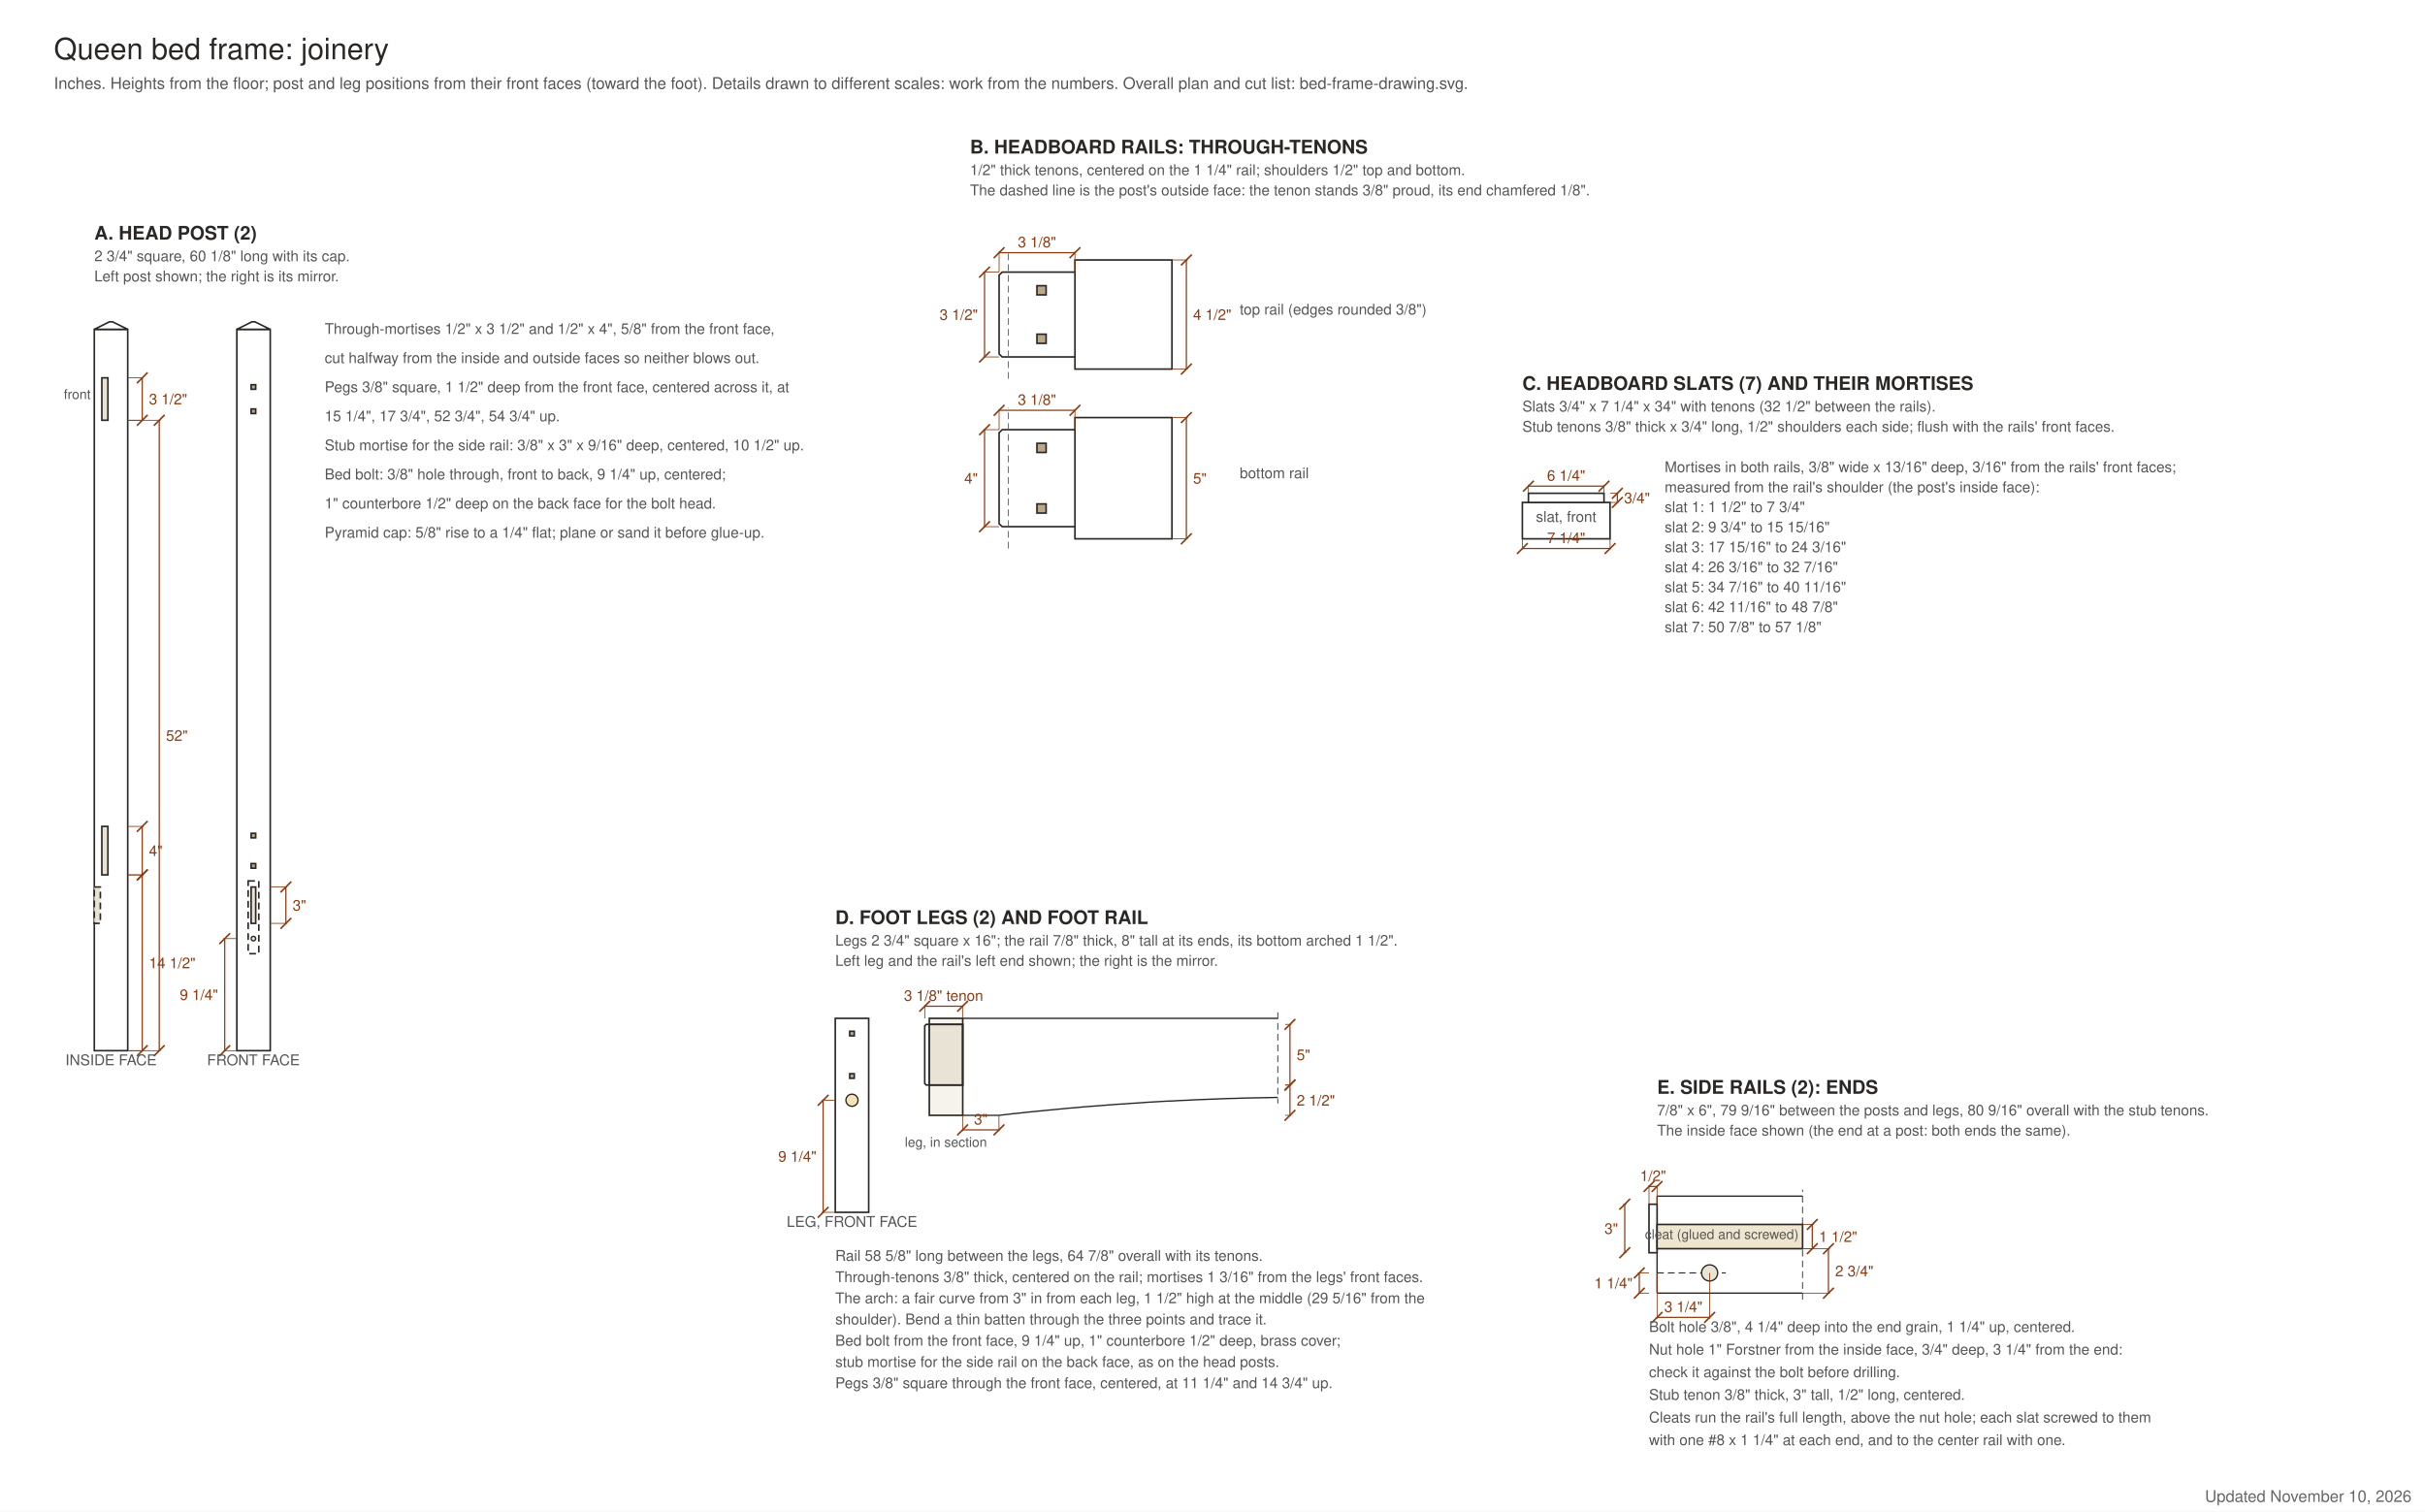
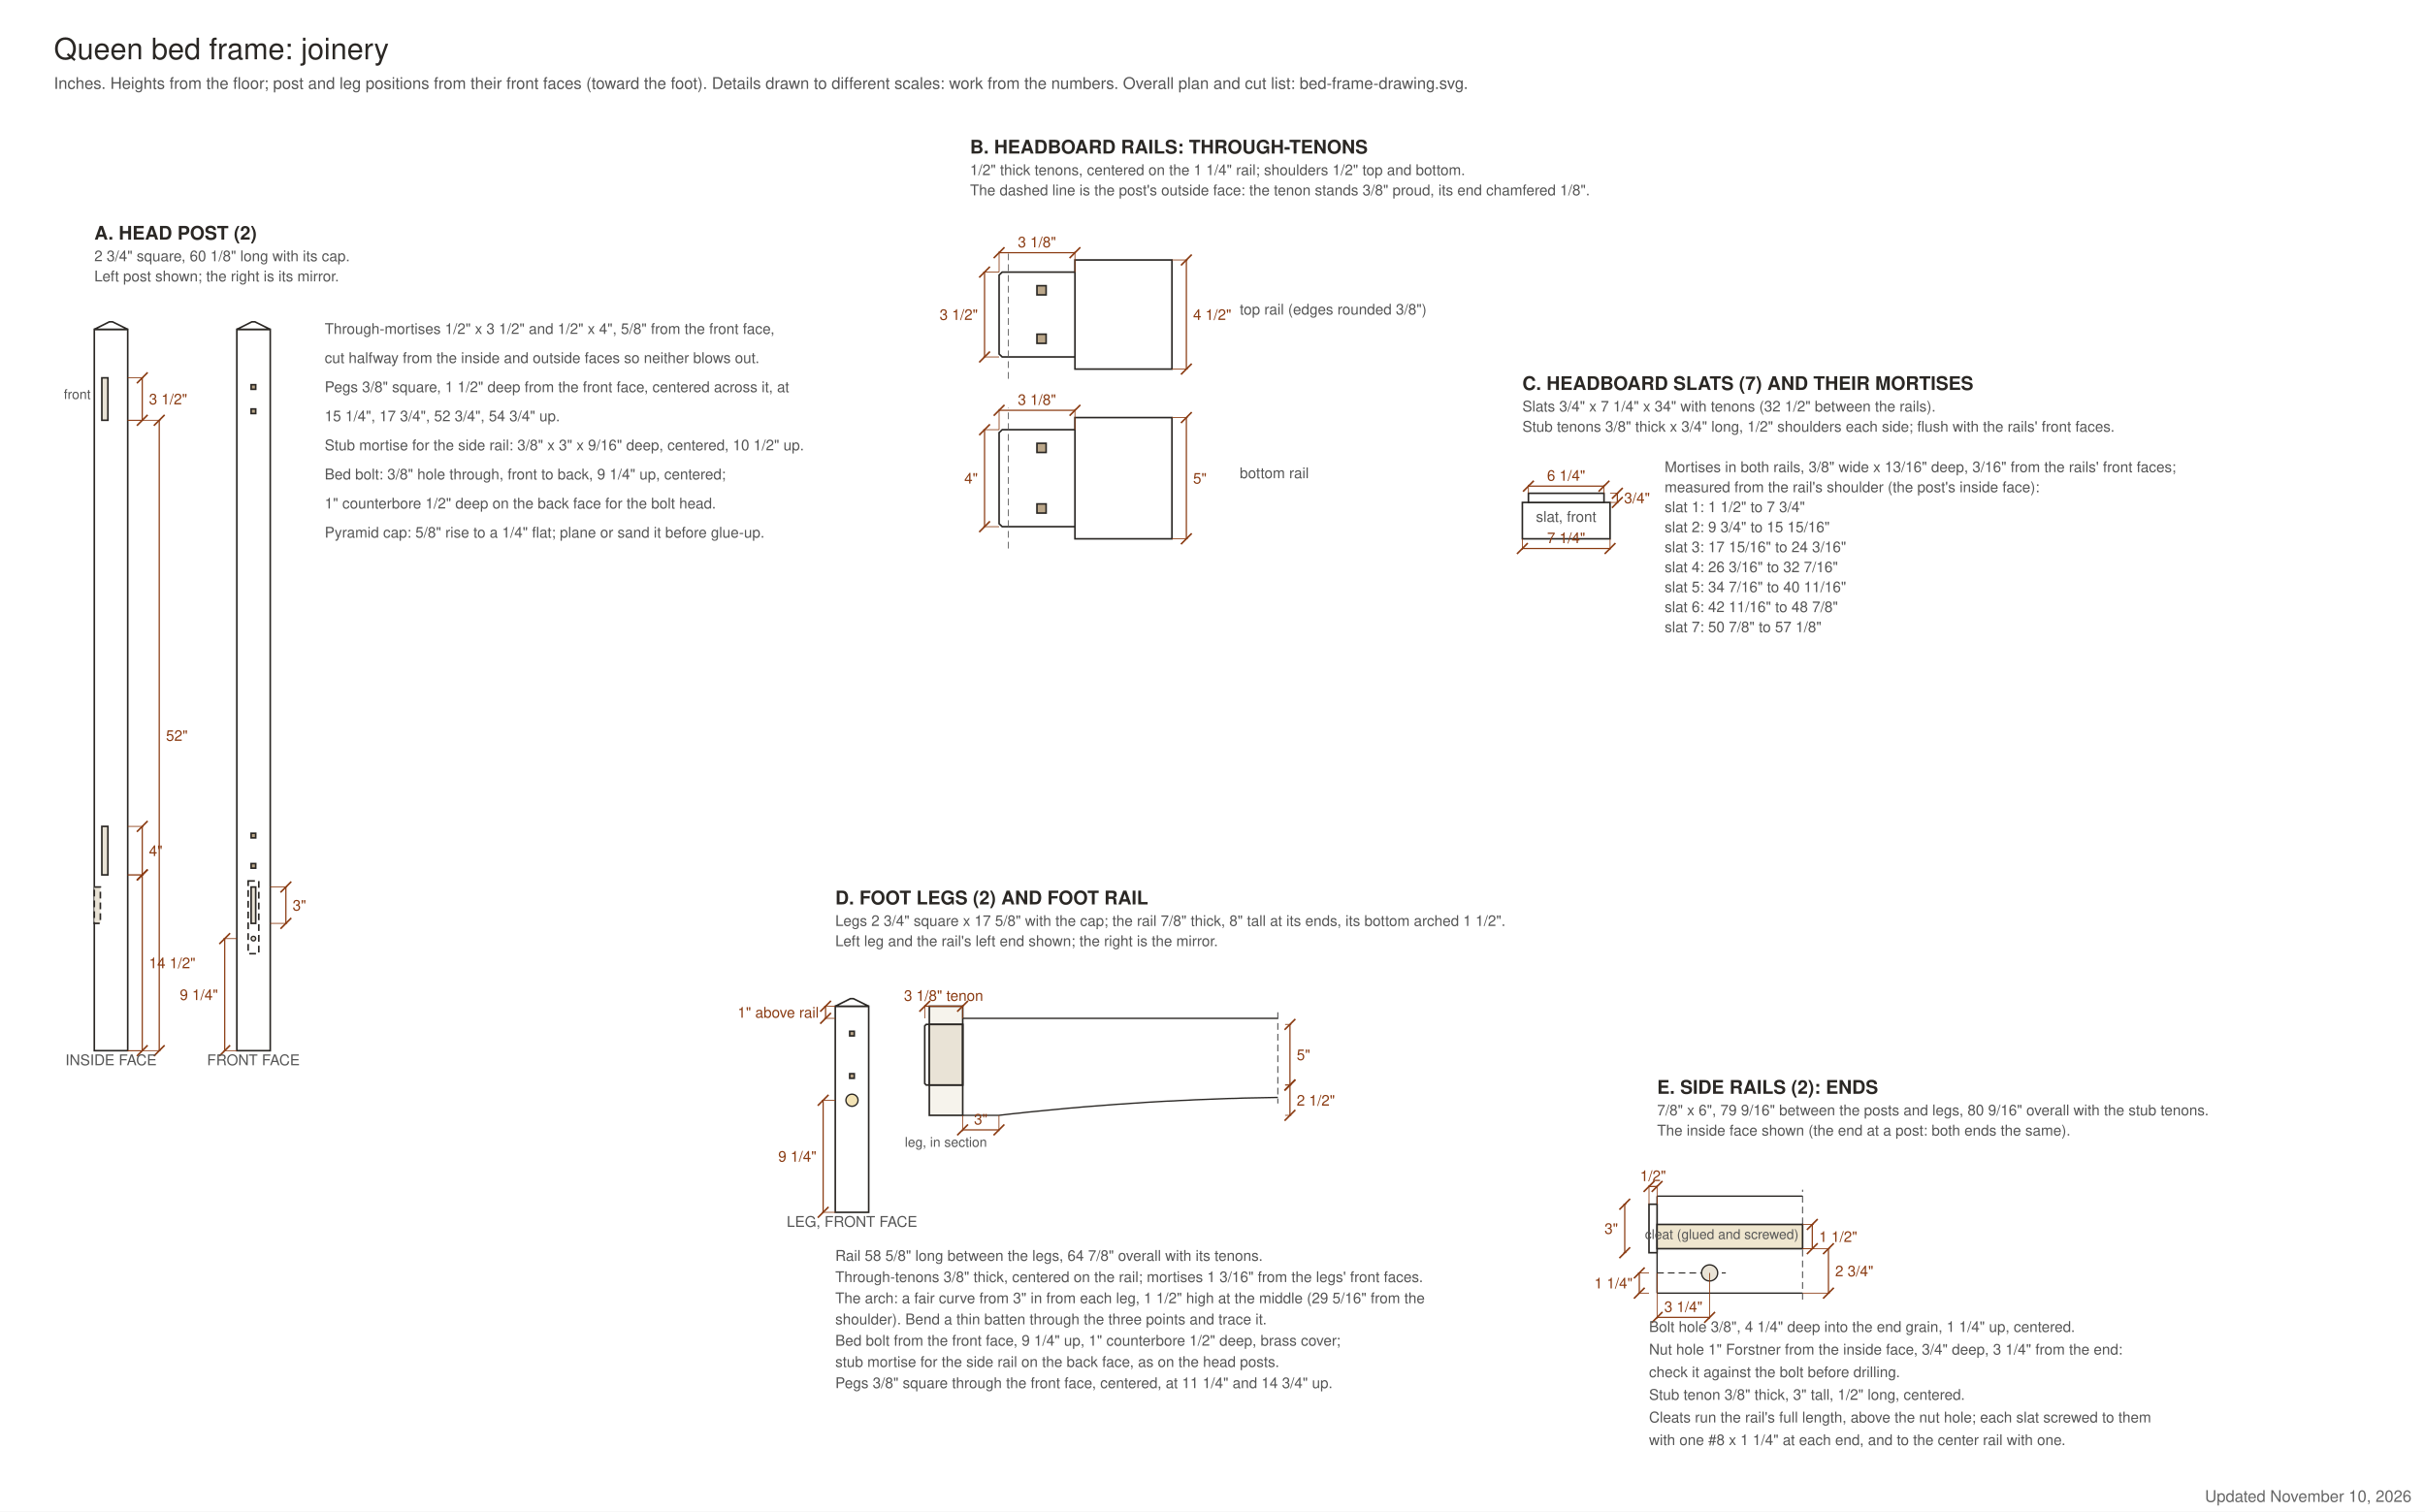
<svg xmlns="http://www.w3.org/2000/svg" width="1800" height="1122" viewBox="0 0 1800 1122" data-h0="1100" data-vh0="1100">
  <rect width="100%" height="100%" fill="#fff" />
  <text x="40" y="44" font-family="Helvetica, Arial, sans-serif" font-size="22" fill="#2a2724">Queen bed frame: joinery</text>
  <text x="40" y="66" font-family="Helvetica, Arial, sans-serif" font-size="12" fill="#555555">Inches. Heights from the floor; post and leg positions from their front faces (toward the foot). Details drawn to different scales: work from the numbers. Overall plan and cut list: bed-frame-drawing.svg.</text>
  <rect x="70.0" y="244.5" width="24.8" height="535.5" fill="#fff" stroke="#2a2724" stroke-width="1.2" />
  <polygon points="70.0,244.5 94.8,244.5 83.5,238.9 81.2,238.9" fill="#fff" stroke="#2a2724" stroke-width="1.2" />
  <rect x="75.6" y="280.5" width="4.5" height="31.5" fill="#e9e3d6" stroke="#2a2724" stroke-width="1.2" />
  <polyline points="94.8,780.0 119.1,780.0" fill="none" stroke="#8a3b12" stroke-width="0.6" />
  <polyline points="94.8,312.0 119.1,312.0" fill="none" stroke="#8a3b12" stroke-width="0.6" />
  <polyline points="118.2,780.0 118.2,312.0" fill="none" stroke="#8a3b12" stroke-width="0.9" />
  <line x1="114.2" y1="784.0" x2="122.2" y2="776.0" stroke="#8a3b12" stroke-width="1.2" />
  <line x1="114.2" y1="316.0" x2="122.2" y2="308.0" stroke="#8a3b12" stroke-width="1.2" />
  <text x="123.2" y="550.0" font-family="Helvetica, Arial, sans-serif" font-size="11" fill="#8a3b12" text-anchor="start" font-weight="normal">52"</text>
  <polyline points="94.8,312.0 106.5,312.0" fill="none" stroke="#8a3b12" stroke-width="0.6" />
  <polyline points="94.8,280.5 106.5,280.5" fill="none" stroke="#8a3b12" stroke-width="0.6" />
  <polyline points="105.6,312.0 105.6,280.5" fill="none" stroke="#8a3b12" stroke-width="0.9" />
  <line x1="101.6" y1="316.0" x2="109.6" y2="308.0" stroke="#8a3b12" stroke-width="1.2" />
  <line x1="101.6" y1="284.5" x2="109.6" y2="276.5" stroke="#8a3b12" stroke-width="1.2" />
  <text x="110.6" y="300.2" font-family="Helvetica, Arial, sans-serif" font-size="11" fill="#8a3b12" text-anchor="start" font-weight="normal">3 1/2"</text>
  <rect x="75.6" y="613.5" width="4.5" height="36.0" fill="#e9e3d6" stroke="#2a2724" stroke-width="1.2" />
  <polyline points="94.8,780.0 106.5,780.0" fill="none" stroke="#8a3b12" stroke-width="0.6" />
  <polyline points="94.8,649.5 106.5,649.5" fill="none" stroke="#8a3b12" stroke-width="0.6" />
  <polyline points="105.6,780.0 105.6,649.5" fill="none" stroke="#8a3b12" stroke-width="0.9" />
  <line x1="101.6" y1="784.0" x2="109.6" y2="776.0" stroke="#8a3b12" stroke-width="1.2" />
  <line x1="101.6" y1="653.5" x2="109.6" y2="645.5" stroke="#8a3b12" stroke-width="1.2" />
  <text x="110.6" y="718.8" font-family="Helvetica, Arial, sans-serif" font-size="11" fill="#8a3b12" text-anchor="start" font-weight="normal">14 1/2"</text>
  <polyline points="94.8,649.5 106.5,649.5" fill="none" stroke="#8a3b12" stroke-width="0.6" />
  <polyline points="94.8,613.5 106.5,613.5" fill="none" stroke="#8a3b12" stroke-width="0.6" />
  <polyline points="105.6,649.5 105.6,613.5" fill="none" stroke="#8a3b12" stroke-width="0.9" />
  <line x1="101.6" y1="653.5" x2="109.6" y2="645.5" stroke="#8a3b12" stroke-width="1.2" />
  <line x1="101.6" y1="617.5" x2="109.6" y2="609.5" stroke="#8a3b12" stroke-width="1.2" />
  <text x="110.6" y="635.5" font-family="Helvetica, Arial, sans-serif" font-size="11" fill="#8a3b12" text-anchor="start" font-weight="normal">4"</text>
  <rect x="70.0" y="658.5" width="4.5" height="27.0" fill="#e9e3d6" stroke="#2a2724" stroke-width="1.2" stroke-dasharray="5 3" />
  <text x="82.4" y="790.8" font-family="Helvetica, Arial, sans-serif" font-size="11" fill="#555555" text-anchor="middle" font-weight="normal">INSIDE FACE</text>
  <text x="67.3" y="296.2" font-family="Helvetica, Arial, sans-serif" font-size="10" fill="#555555" text-anchor="end" font-weight="normal">front</text>
  <rect x="175.8" y="244.5" width="24.8" height="535.5" fill="#fff" stroke="#2a2724" stroke-width="1.2" />
  <polygon points="175.8,244.5 200.5,244.5 189.2,238.9 187.0,238.9" fill="#fff" stroke="#2a2724" stroke-width="1.2" />
  <rect x="186.4" y="303.6" width="3.4" height="3.4" fill="#bba78a" stroke="#2a2724" stroke-width="1.2" />
  <rect x="186.4" y="285.6" width="3.4" height="3.4" fill="#bba78a" stroke="#2a2724" stroke-width="1.2" />
  <rect x="186.4" y="641.1" width="3.4" height="3.4" fill="#bba78a" stroke="#2a2724" stroke-width="1.2" />
  <rect x="186.4" y="618.6" width="3.4" height="3.4" fill="#bba78a" stroke="#2a2724" stroke-width="1.2" />
  <rect x="184.2" y="654.0" width="7.9" height="54.0" fill="none" stroke="#2a2724" stroke-width="1.2" stroke-dasharray="5 3" />
  <rect x="186.4" y="658.5" width="3.4" height="27.0" fill="#e9e3d6" stroke="#2a2724" stroke-width="1.2" />
  <circle cx="188.1" cy="696.8" r="1.7" fill="#e9e3d6" stroke="#2a2724" stroke-width="1" />
  <polyline points="175.8,696.8 165.8,696.8" fill="none" stroke="#8a3b12" stroke-width="0.6" />
  <polyline points="175.8,780.0 165.8,780.0" fill="none" stroke="#8a3b12" stroke-width="0.6" />
  <polyline points="166.8,696.8 166.8,780.0" fill="none" stroke="#8a3b12" stroke-width="0.9" />
  <line x1="162.8" y1="700.8" x2="170.8" y2="692.8" stroke="#8a3b12" stroke-width="1.2" />
  <line x1="162.8" y1="784.0" x2="170.8" y2="776.0" stroke="#8a3b12" stroke-width="1.2" />
  <text x="161.8" y="742.4" font-family="Helvetica, Arial, sans-serif" font-size="11" fill="#8a3b12" text-anchor="end" font-weight="normal">9 1/4"</text>
  <polyline points="200.5,685.5 213.2,685.5" fill="none" stroke="#8a3b12" stroke-width="0.6" />
  <polyline points="200.5,658.5 213.2,658.5" fill="none" stroke="#8a3b12" stroke-width="0.6" />
  <polyline points="212.2,685.5 212.2,658.5" fill="none" stroke="#8a3b12" stroke-width="0.9" />
  <line x1="208.2" y1="689.5" x2="216.2" y2="681.5" stroke="#8a3b12" stroke-width="1.2" />
  <line x1="208.2" y1="662.5" x2="216.2" y2="654.5" stroke="#8a3b12" stroke-width="1.2" />
  <text x="217.2" y="676.0" font-family="Helvetica, Arial, sans-serif" font-size="11" fill="#8a3b12" text-anchor="start" font-weight="normal">3"</text>
  <text x="188.1" y="790.8" font-family="Helvetica, Arial, sans-serif" font-size="11" fill="#555555" text-anchor="middle" font-weight="normal">FRONT FACE</text>
  <text x="241.0" y="247.9" font-family="Helvetica, Arial, sans-serif" font-size="11" fill="#555555" text-anchor="start" font-weight="normal">Through-mortises 1/2" x 3 1/2" and 1/2" x 4", 5/8" from the front face,</text>
  <text x="241.0" y="269.5" font-family="Helvetica, Arial, sans-serif" font-size="11" fill="#555555" text-anchor="start" font-weight="normal">  cut halfway from the inside and outside faces so neither blows out.</text>
  <text x="241.0" y="291.1" font-family="Helvetica, Arial, sans-serif" font-size="11" fill="#555555" text-anchor="start" font-weight="normal">Pegs 3/8" square, 1 1/2" deep from the front face, centered across it, at</text>
  <text x="241.0" y="312.7" font-family="Helvetica, Arial, sans-serif" font-size="11" fill="#555555" text-anchor="start" font-weight="normal">  15 1/4", 17 3/4", 52 3/4", 54 3/4" up.</text>
  <text x="241.0" y="334.3" font-family="Helvetica, Arial, sans-serif" font-size="11" fill="#555555" text-anchor="start" font-weight="normal">Stub mortise for the side rail: 3/8" x 3" x 9/16" deep, centered, 10 1/2" up.</text>
  <text x="241.0" y="355.9" font-family="Helvetica, Arial, sans-serif" font-size="11" fill="#555555" text-anchor="start" font-weight="normal">Bed bolt: 3/8" hole through, front to back, 9 1/4" up, centered;</text>
  <text x="241.0" y="377.5" font-family="Helvetica, Arial, sans-serif" font-size="11" fill="#555555" text-anchor="start" font-weight="normal">  1" counterbore 1/2" deep on the back face for the bolt head.</text>
  <text x="241.0" y="399.1" font-family="Helvetica, Arial, sans-serif" font-size="11" fill="#555555" text-anchor="start" font-weight="normal">Pyramid cap: 5/8" rise to a 1/4" flat; plane or sand it before glue-up.</text>
  <text x="70.0" y="177.9" font-family="Helvetica, Arial, sans-serif" font-size="14" font-weight="bold" fill="#2a2724">A. HEAD POST (2)</text>
  <text x="70.0" y="193.9" font-family="Helvetica, Arial, sans-serif" font-size="11" fill="#555555">2 3/4" square, 60 1/8" long with its cap.</text>
  <text x="70.0" y="208.9" font-family="Helvetica, Arial, sans-serif" font-size="11" fill="#555555">Left post shown; the right is its mirror.</text>
  <rect x="797.9" y="310.0" width="72.0" height="90.0" fill="#fff" stroke="#2a2724" stroke-width="1.2" />
  <polygon points="797.9,391.0 743.9,391.0 741.6,388.8 741.6,321.2 743.9,319.0 797.9,319.0" fill="#fff" stroke="#2a2724" stroke-width="1.2" />
  <polyline points="748.4,407.2 748.4,302.8" fill="none" stroke="#555555" stroke-width="0.6" stroke-dasharray="5 3" />
  <polyline points="741.6,319.0 741.6,303.6" fill="none" stroke="#8a3b12" stroke-width="0.6" />
  <polyline points="797.9,319.0 797.9,303.6" fill="none" stroke="#8a3b12" stroke-width="0.6" />
  <polyline points="741.6,304.6 797.9,304.6" fill="none" stroke="#8a3b12" stroke-width="0.9" />
  <line x1="737.6" y1="308.6" x2="745.6" y2="300.6" stroke="#8a3b12" stroke-width="1.2" />
  <line x1="793.9" y1="308.6" x2="801.9" y2="300.6" stroke="#8a3b12" stroke-width="1.2" />
  <text x="769.7" y="300.6" font-family="Helvetica, Arial, sans-serif" font-size="11" fill="#8a3b12" text-anchor="middle" font-weight="normal">3 1/8"</text>
  <polyline points="741.6,391.0 729.8,391.0" fill="none" stroke="#8a3b12" stroke-width="0.6" />
  <polyline points="741.6,319.0 729.8,319.0" fill="none" stroke="#8a3b12" stroke-width="0.6" />
  <polyline points="730.8,391.0 730.8,319.0" fill="none" stroke="#8a3b12" stroke-width="0.9" />
  <line x1="726.8" y1="395.0" x2="734.8" y2="387.0" stroke="#8a3b12" stroke-width="1.2" />
  <line x1="726.8" y1="323.0" x2="734.8" y2="315.0" stroke="#8a3b12" stroke-width="1.2" />
  <text x="725.8" y="359.0" font-family="Helvetica, Arial, sans-serif" font-size="11" fill="#8a3b12" text-anchor="end" font-weight="normal">4"</text>
  <polyline points="869.9,400.0 881.6,400.0" fill="none" stroke="#8a3b12" stroke-width="0.6" />
  <polyline points="869.9,310.0 881.6,310.0" fill="none" stroke="#8a3b12" stroke-width="0.6" />
  <polyline points="880.6,400.0 880.6,310.0" fill="none" stroke="#8a3b12" stroke-width="0.9" />
  <line x1="876.6" y1="404.0" x2="884.6" y2="396.0" stroke="#8a3b12" stroke-width="1.2" />
  <line x1="876.6" y1="314.0" x2="884.6" y2="306.0" stroke="#8a3b12" stroke-width="1.2" />
  <text x="885.6" y="359.0" font-family="Helvetica, Arial, sans-serif" font-size="11" fill="#8a3b12" text-anchor="start" font-weight="normal">5"</text>
  <rect x="769.7" y="374.1" width="6.8" height="6.8" fill="#bba78a" stroke="#2a2724" stroke-width="1.2" />
  <rect x="769.7" y="329.1" width="6.8" height="6.8" fill="#bba78a" stroke="#2a2724" stroke-width="1.2" />
  <text x="920.2" y="355.0" font-family="Helvetica, Arial, sans-serif" font-size="11" fill="#555555" text-anchor="start" font-weight="normal">bottom rail</text>
  <rect x="797.9" y="193.0" width="72.0" height="81.0" fill="#fff" stroke="#2a2724" stroke-width="1.2" />
  <polygon points="797.9,265.0 743.9,265.0 741.6,262.8 741.6,204.2 743.9,202.0 797.9,202.0" fill="#fff" stroke="#2a2724" stroke-width="1.2" />
  <polyline points="748.4,281.2 748.4,185.8" fill="none" stroke="#555555" stroke-width="0.6" stroke-dasharray="5 3" />
  <polyline points="741.6,202.0 741.6,186.6" fill="none" stroke="#8a3b12" stroke-width="0.6" />
  <polyline points="797.9,202.0 797.9,186.6" fill="none" stroke="#8a3b12" stroke-width="0.6" />
  <polyline points="741.6,187.6 797.9,187.6" fill="none" stroke="#8a3b12" stroke-width="0.9" />
  <line x1="737.6" y1="191.6" x2="745.6" y2="183.6" stroke="#8a3b12" stroke-width="1.2" />
  <line x1="793.9" y1="191.6" x2="801.9" y2="183.6" stroke="#8a3b12" stroke-width="1.2" />
  <text x="769.7" y="183.6" font-family="Helvetica, Arial, sans-serif" font-size="11" fill="#8a3b12" text-anchor="middle" font-weight="normal">3 1/8"</text>
  <polyline points="741.6,265.0 729.8,265.0" fill="none" stroke="#8a3b12" stroke-width="0.6" />
  <polyline points="741.6,202.0 729.8,202.0" fill="none" stroke="#8a3b12" stroke-width="0.6" />
  <polyline points="730.8,265.0 730.8,202.0" fill="none" stroke="#8a3b12" stroke-width="0.9" />
  <line x1="726.8" y1="269.0" x2="734.8" y2="261.0" stroke="#8a3b12" stroke-width="1.2" />
  <line x1="726.8" y1="206.0" x2="734.8" y2="198.0" stroke="#8a3b12" stroke-width="1.2" />
  <text x="725.8" y="237.5" font-family="Helvetica, Arial, sans-serif" font-size="11" fill="#8a3b12" text-anchor="end" font-weight="normal">3 1/2"</text>
  <polyline points="869.9,274.0 881.6,274.0" fill="none" stroke="#8a3b12" stroke-width="0.6" />
  <polyline points="869.9,193.0 881.6,193.0" fill="none" stroke="#8a3b12" stroke-width="0.6" />
  <polyline points="880.6,274.0 880.6,193.0" fill="none" stroke="#8a3b12" stroke-width="0.9" />
  <line x1="876.6" y1="278.0" x2="884.6" y2="270.0" stroke="#8a3b12" stroke-width="1.2" />
  <line x1="876.6" y1="197.0" x2="884.6" y2="189.0" stroke="#8a3b12" stroke-width="1.2" />
  <text x="885.6" y="237.5" font-family="Helvetica, Arial, sans-serif" font-size="11" fill="#8a3b12" text-anchor="start" font-weight="normal">4 1/2"</text>
  <rect x="769.7" y="248.1" width="6.8" height="6.8" fill="#bba78a" stroke="#2a2724" stroke-width="1.2" />
  <rect x="769.7" y="212.1" width="6.8" height="6.8" fill="#bba78a" stroke="#2a2724" stroke-width="1.2" />
  <text x="920.2" y="233.5" font-family="Helvetica, Arial, sans-serif" font-size="11" fill="#555555" text-anchor="start" font-weight="normal">top rail (edges rounded 3/8")</text>
  <text x="720.0" y="114.0" font-family="Helvetica, Arial, sans-serif" font-size="14" font-weight="bold" fill="#2a2724">B. HEADBOARD RAILS: THROUGH-TENONS</text>
  <text x="720.0" y="130.0" font-family="Helvetica, Arial, sans-serif" font-size="11" fill="#555555">1/2" thick tenons, centered on the 1 1/4" rail; shoulders 1/2" top and bottom.</text>
  <text x="720.0" y="145.0" font-family="Helvetica, Arial, sans-serif" font-size="11" fill="#555555">The dashed line is the post's outside face: the tenon stands 3/8" proud, its end chamfered 1/8".</text>
  <rect x="1130.0" y="373.0" width="65.1" height="27.0" fill="#fff" stroke="#2a2724" stroke-width="1.2" />
  <rect x="1134.5" y="366.2" width="56.1" height="6.8" fill="#fff" stroke="#2a2724" stroke-width="1.2" />
  <polyline points="1134.5,366.2 1134.5,359.9" fill="none" stroke="#8a3b12" stroke-width="0.6" />
  <polyline points="1190.6,366.2 1190.6,359.9" fill="none" stroke="#8a3b12" stroke-width="0.6" />
  <polyline points="1134.5,360.9 1190.6,360.9" fill="none" stroke="#8a3b12" stroke-width="0.9" />
  <line x1="1130.5" y1="364.9" x2="1138.5" y2="356.9" stroke="#8a3b12" stroke-width="1.2" />
  <line x1="1186.6" y1="364.9" x2="1194.6" y2="356.9" stroke="#8a3b12" stroke-width="1.2" />
  <text x="1162.5" y="356.9" font-family="Helvetica, Arial, sans-serif" font-size="11" fill="#8a3b12" text-anchor="middle" font-weight="normal">6 1/4"</text>
  <polyline points="1130.0,400.0 1130.0,408.2" fill="none" stroke="#8a3b12" stroke-width="0.6" />
  <polyline points="1195.1,400.0 1195.1,408.2" fill="none" stroke="#8a3b12" stroke-width="0.6" />
  <polyline points="1130.0,407.2 1195.1,407.2" fill="none" stroke="#8a3b12" stroke-width="0.9" />
  <line x1="1126.0" y1="411.2" x2="1134.0" y2="403.2" stroke="#8a3b12" stroke-width="1.2" />
  <line x1="1191.1" y1="411.2" x2="1199.1" y2="403.2" stroke="#8a3b12" stroke-width="1.2" />
  <text x="1162.5" y="403.2" font-family="Helvetica, Arial, sans-serif" font-size="11" fill="#8a3b12" text-anchor="middle" font-weight="normal">7 1/4"</text>
  <polyline points="1195.1,373.0 1201.4,373.0" fill="none" stroke="#8a3b12" stroke-width="0.6" />
  <polyline points="1195.1,366.2 1201.4,366.2" fill="none" stroke="#8a3b12" stroke-width="0.6" />
  <polyline points="1200.5,373.0 1200.5,366.2" fill="none" stroke="#8a3b12" stroke-width="0.9" />
  <line x1="1196.5" y1="377.0" x2="1204.5" y2="369.0" stroke="#8a3b12" stroke-width="1.2" />
  <line x1="1196.5" y1="370.2" x2="1204.5" y2="362.2" stroke="#8a3b12" stroke-width="1.2" />
  <text x="1205.5" y="373.6" font-family="Helvetica, Arial, sans-serif" font-size="11" fill="#8a3b12" text-anchor="start" font-weight="normal">3/4"</text>
  <text x="1162.5" y="387.4" font-family="Helvetica, Arial, sans-serif" font-size="11" fill="#555555" text-anchor="middle" font-weight="normal">slat, front</text>
  <text x="1235.6" y="350.5" font-family="Helvetica, Arial, sans-serif" font-size="11" fill="#555555" text-anchor="start" font-weight="normal">Mortises in both rails, 3/8" wide x 13/16" deep, 3/16" from the rails' front faces;</text>
  <text x="1235.6" y="365.4" font-family="Helvetica, Arial, sans-serif" font-size="11" fill="#555555" text-anchor="start" font-weight="normal">measured from the rail's shoulder (the post's inside face):</text>
  <text x="1235.6" y="380.2" font-family="Helvetica, Arial, sans-serif" font-size="11" fill="#555555" text-anchor="start" font-weight="normal">  slat 1: 1 1/2" to 7 3/4"</text>
  <text x="1235.6" y="395.1" font-family="Helvetica, Arial, sans-serif" font-size="11" fill="#555555" text-anchor="start" font-weight="normal">  slat 2: 9 3/4" to 15 15/16"</text>
  <text x="1235.6" y="409.9" font-family="Helvetica, Arial, sans-serif" font-size="11" fill="#555555" text-anchor="start" font-weight="normal">  slat 3: 17 15/16" to 24 3/16"</text>
  <text x="1235.6" y="424.8" font-family="Helvetica, Arial, sans-serif" font-size="11" fill="#555555" text-anchor="start" font-weight="normal">  slat 4: 26 3/16" to 32 7/16"</text>
  <text x="1235.6" y="439.6" font-family="Helvetica, Arial, sans-serif" font-size="11" fill="#555555" text-anchor="start" font-weight="normal">  slat 5: 34 7/16" to 40 11/16"</text>
  <text x="1235.6" y="454.4" font-family="Helvetica, Arial, sans-serif" font-size="11" fill="#555555" text-anchor="start" font-weight="normal">  slat 6: 42 11/16" to 48 7/8"</text>
  <text x="1235.6" y="469.3" font-family="Helvetica, Arial, sans-serif" font-size="11" fill="#555555" text-anchor="start" font-weight="normal">  slat 7: 50 7/8" to 57 1/8"</text>
  <text x="1130.0" y="289.5" font-family="Helvetica, Arial, sans-serif" font-size="14" font-weight="bold" fill="#2a2724">C. HEADBOARD SLATS (7) AND THEIR MORTISES</text>
  <text x="1130.0" y="305.5" font-family="Helvetica, Arial, sans-serif" font-size="11" fill="#555555">Slats 3/4" x 7 1/4" x 34" with tenons (32 1/2" between the rails).</text>
  <text x="1130.0" y="320.5" font-family="Helvetica, Arial, sans-serif" font-size="11" fill="#555555">Stub tenons 3/8" thick x 3/4" long, 1/2" shoulders each side; flush with the rails' front faces.</text>
-   <rect x="620.0" y="756.0" width="24.8" height="144.0" fill="#fff" stroke="#2a2724" stroke-width="1.2" />
+   <rect x="620.0" y="747.0" width="24.8" height="153.0" fill="#fff" stroke="#2a2724" stroke-width="1.2" />
+   <polygon points="620.0,747.0 644.8,747.0 633.5,741.4 631.2,741.4" fill="#fff" stroke="#2a2724" stroke-width="1.2" />
+   <polyline points="620.0,756.0 611.8,756.0" fill="none" stroke="#8a3b12" stroke-width="0.6" />
+   <polyline points="620.0,747.0 611.8,747.0" fill="none" stroke="#8a3b12" stroke-width="0.6" />
+   <polyline points="612.8,756.0 612.8,747.0" fill="none" stroke="#8a3b12" stroke-width="0.9" />
+   <line x1="608.8" y1="760.0" x2="616.8" y2="752.0" stroke="#8a3b12" stroke-width="1.2" />
+   <line x1="608.8" y1="751.0" x2="616.8" y2="743.0" stroke="#8a3b12" stroke-width="1.2" />
+   <text x="607.8" y="755.5" font-family="Helvetica, Arial, sans-serif" font-size="11" fill="#8a3b12" text-anchor="end" font-weight="normal">1" above rail</text>
  <rect x="630.7" y="797.1" width="3.4" height="3.4" fill="#bba78a" stroke="#2a2724" stroke-width="1.2" />
  <rect x="630.7" y="765.6" width="3.4" height="3.4" fill="#bba78a" stroke="#2a2724" stroke-width="1.2" />
  <circle cx="632.4" cy="816.8" r="4.5" fill="#f3e3b5" stroke="#2a2724" stroke-width="1" />
  <polyline points="620.0,900.0 610.0,900.0" fill="none" stroke="#8a3b12" stroke-width="0.6" />
  <polyline points="620.0,816.8 610.0,816.8" fill="none" stroke="#8a3b12" stroke-width="0.6" />
  <polyline points="611.0,900.0 611.0,816.8" fill="none" stroke="#8a3b12" stroke-width="0.9" />
  <line x1="607.0" y1="904.0" x2="615.0" y2="896.0" stroke="#8a3b12" stroke-width="1.2" />
  <line x1="607.0" y1="820.8" x2="615.0" y2="812.8" stroke="#8a3b12" stroke-width="1.2" />
  <text x="606.0" y="862.4" font-family="Helvetica, Arial, sans-serif" font-size="11" fill="#8a3b12" text-anchor="end" font-weight="normal">9 1/4"</text>
  <text x="632.4" y="910.8" font-family="Helvetica, Arial, sans-serif" font-size="11" fill="#555555" text-anchor="middle" font-weight="normal">LEG, FRONT FACE</text>
-   <rect x="689.8" y="756.0" width="24.8" height="72.0" fill="#f6f3ec" stroke="#2a2724" stroke-width="1.2" />
+   <rect x="689.8" y="747.0" width="24.8" height="81.0" fill="#f6f3ec" stroke="#2a2724" stroke-width="1.2" />
  <rect x="689.8" y="760.5" width="24.8" height="45.0" fill="#e9e3d6" stroke="#2a2724" stroke-width="1.2" />
  <text x="702.1" y="851.4" font-family="Helvetica, Arial, sans-serif" font-size="10" fill="#555555" text-anchor="middle" font-weight="normal">leg, in section</text>
  <polyline points="714.5,756.0 948.5,756.0" fill="none" stroke="#2a2724" stroke-width="1.0" />
  <polyline points="714.5,828.0 741.5,828.0 741.5,828.0 746.7,827.4 751.9,826.8 757.0,826.3 762.2,825.7 767.4,825.2 772.5,824.7 777.7,824.2 782.9,823.7 788.1,823.2 793.2,822.7 798.4,822.3 803.6,821.8 808.8,821.4 814.0,821.0 819.1,820.6 824.3,820.2 829.5,819.8 834.6,819.5 839.8,819.1 845.0,818.8 850.2,818.4 855.4,818.1 860.5,817.8 865.7,817.5 870.9,817.3 876.0,817.0 881.2,816.8 886.4,816.5 891.6,816.3 896.8,816.1 901.9,815.9 907.1,815.7 912.3,815.5 917.5,815.4 922.6,815.2 927.8,815.1 933.0,815.0 938.2,814.9 943.3,814.8 948.5,814.7" fill="none" stroke="#2a2724" stroke-width="1.0" />
  <polyline points="948.5,751.5 948.5,819.2" fill="none" stroke="#555555" stroke-width="0.8" stroke-dasharray="5 3" />
  <polygon points="714.5,805.5 687.5,805.5 686.4,804.4 686.4,761.6 687.5,760.5 714.5,760.5" fill="none" stroke="#2a2724" stroke-width="1.2" />
  <polyline points="686.4,756.0 686.4,746.0" fill="none" stroke="#8a3b12" stroke-width="0.6" />
  <polyline points="714.5,756.0 714.5,746.0" fill="none" stroke="#8a3b12" stroke-width="0.6" />
  <polyline points="686.4,747.0 714.5,747.0" fill="none" stroke="#8a3b12" stroke-width="0.9" />
  <line x1="682.4" y1="751.0" x2="690.4" y2="743.0" stroke="#8a3b12" stroke-width="1.2" />
  <line x1="710.5" y1="751.0" x2="718.5" y2="743.0" stroke="#8a3b12" stroke-width="1.2" />
  <text x="700.4" y="743.0" font-family="Helvetica, Arial, sans-serif" font-size="11" fill="#8a3b12" text-anchor="middle" font-weight="normal">3 1/8" tenon</text>
  <polyline points="714.5,828.0 714.5,839.8" fill="none" stroke="#8a3b12" stroke-width="0.6" />
  <polyline points="741.5,828.0 741.5,839.8" fill="none" stroke="#8a3b12" stroke-width="0.6" />
  <polyline points="714.5,838.8 741.5,838.8" fill="none" stroke="#8a3b12" stroke-width="0.9" />
  <line x1="710.5" y1="842.8" x2="718.5" y2="834.8" stroke="#8a3b12" stroke-width="1.2" />
  <line x1="737.5" y1="842.8" x2="745.5" y2="834.8" stroke="#8a3b12" stroke-width="1.2" />
  <text x="728.0" y="834.8" font-family="Helvetica, Arial, sans-serif" font-size="11" fill="#8a3b12" text-anchor="middle" font-weight="normal">3"</text>
  <polyline points="953.9,828.0 958.5,828.0" fill="none" stroke="#8a3b12" stroke-width="0.6" />
  <polyline points="953.9,805.5 958.5,805.5" fill="none" stroke="#8a3b12" stroke-width="0.6" />
  <polyline points="957.5,828.0 957.5,805.5" fill="none" stroke="#8a3b12" stroke-width="0.9" />
  <line x1="953.5" y1="832.0" x2="961.5" y2="824.0" stroke="#8a3b12" stroke-width="1.2" />
  <line x1="953.5" y1="809.5" x2="961.5" y2="801.5" stroke="#8a3b12" stroke-width="1.2" />
  <text x="962.5" y="820.8" font-family="Helvetica, Arial, sans-serif" font-size="11" fill="#8a3b12" text-anchor="start" font-weight="normal">2 1/2"</text>
  <polyline points="953.9,805.5 958.5,805.5" fill="none" stroke="#8a3b12" stroke-width="0.6" />
  <polyline points="953.9,760.5 958.5,760.5" fill="none" stroke="#8a3b12" stroke-width="0.6" />
  <polyline points="957.5,805.5 957.5,760.5" fill="none" stroke="#8a3b12" stroke-width="0.9" />
  <line x1="953.5" y1="809.5" x2="961.5" y2="801.5" stroke="#8a3b12" stroke-width="1.2" />
  <line x1="953.5" y1="764.5" x2="961.5" y2="756.5" stroke="#8a3b12" stroke-width="1.2" />
  <text x="962.5" y="787.0" font-family="Helvetica, Arial, sans-serif" font-size="11" fill="#8a3b12" text-anchor="start" font-weight="normal">5"</text>
  <text x="620.0" y="936.0" font-family="Helvetica, Arial, sans-serif" font-size="11" fill="#555555" text-anchor="start" font-weight="normal">Rail 58 5/8" long between the legs, 64 7/8" overall with its tenons.</text>
  <text x="620.0" y="951.8" font-family="Helvetica, Arial, sans-serif" font-size="11" fill="#555555" text-anchor="start" font-weight="normal">Through-tenons 3/8" thick, centered on the rail; mortises 1 3/16" from the legs' front faces.</text>
  <text x="620.0" y="967.5" font-family="Helvetica, Arial, sans-serif" font-size="11" fill="#555555" text-anchor="start" font-weight="normal">The arch: a fair curve from 3" in from each leg, 1 1/2" high at the middle (29 5/16" from the</text>
  <text x="620.0" y="983.2" font-family="Helvetica, Arial, sans-serif" font-size="11" fill="#555555" text-anchor="start" font-weight="normal">  shoulder). Bend a thin batten through the three points and trace it.</text>
  <text x="620.0" y="999.0" font-family="Helvetica, Arial, sans-serif" font-size="11" fill="#555555" text-anchor="start" font-weight="normal">Bed bolt from the front face, 9 1/4" up, 1" counterbore 1/2" deep, brass cover;</text>
  <text x="620.0" y="1014.8" font-family="Helvetica, Arial, sans-serif" font-size="11" fill="#555555" text-anchor="start" font-weight="normal">  stub mortise for the side rail on the back face, as on the head posts.</text>
  <text x="620.0" y="1030.5" font-family="Helvetica, Arial, sans-serif" font-size="11" fill="#555555" text-anchor="start" font-weight="normal">Pegs 3/8" square through the front face, centered, at 11 1/4" and 14 3/4" up.</text>
-   <text x="620.0" y="686.0" font-family="Helvetica, Arial, sans-serif" font-size="14" font-weight="bold" fill="#2a2724">D. FOOT LEGS (2) AND FOOT RAIL</text>
-   <text x="620.0" y="702.0" font-family="Helvetica, Arial, sans-serif" font-size="11" fill="#555555">Legs 2 3/4" square x 16"; the rail 7/8" thick, 8" tall at its ends, its bottom arched 1 1/2".</text>
-   <text x="620.0" y="717.0" font-family="Helvetica, Arial, sans-serif" font-size="11" fill="#555555">Left leg and the rail's left end shown; the right is the mirror.</text>
+   <text x="620.0" y="671.4" font-family="Helvetica, Arial, sans-serif" font-size="14" font-weight="bold" fill="#2a2724">D. FOOT LEGS (2) AND FOOT RAIL</text>
+   <text x="620.0" y="687.4" font-family="Helvetica, Arial, sans-serif" font-size="11" fill="#555555">Legs 2 3/4" square x 17 5/8" with the cap; the rail 7/8" thick, 8" tall at its ends, its bottom arched 1 1/2".</text>
+   <text x="620.0" y="702.4" font-family="Helvetica, Arial, sans-serif" font-size="11" fill="#555555">Left leg and the rail's left end shown; the right is the mirror.</text>
  <polyline points="1230.0,960.0 1338.0,960.0" fill="none" stroke="#2a2724" stroke-width="1.0" />
  <polyline points="1230.0,888.0 1338.0,888.0" fill="none" stroke="#2a2724" stroke-width="1.0" />
  <polyline points="1338.0,964.8 1338.0,883.2" fill="none" stroke="#555555" stroke-width="0.8" stroke-dasharray="5 3" />
  <polyline points="1230.0,960.0 1230.0,888.0" fill="none" stroke="#2a2724" stroke-width="1.0" />
  <rect x="1224.0" y="894.0" width="6.0" height="36.0" fill="#fff" stroke="#2a2724" stroke-width="1.2" />
  <polyline points="1230.0,945.0 1281.0,945.0" fill="none" stroke="#2a2724" stroke-width="0.8" stroke-dasharray="5 3" />
  <circle cx="1269.0" cy="945.0" r="6.0" fill="#e9e3d6" stroke="#2a2724" stroke-width="1" />
  <rect x="1230.0" y="909.0" width="108.0" height="18.0" fill="#efe6cf" stroke="#2a2724" stroke-width="1.2" />
  <text x="1278.0" y="919.8" font-family="Helvetica, Arial, sans-serif" font-size="10" fill="#555555" text-anchor="middle" font-weight="normal">cleat (glued and screwed)</text>
  <polyline points="1230.0,945.0 1230.0,979.0" fill="none" stroke="#8a3b12" stroke-width="0.6" />
  <polyline points="1269.0,945.0 1269.0,979.0" fill="none" stroke="#8a3b12" stroke-width="0.6" />
  <polyline points="1230.0,978.0 1269.0,978.0" fill="none" stroke="#8a3b12" stroke-width="0.9" />
  <line x1="1226.0" y1="982.0" x2="1234.0" y2="974.0" stroke="#8a3b12" stroke-width="1.2" />
  <line x1="1265.0" y1="982.0" x2="1273.0" y2="974.0" stroke="#8a3b12" stroke-width="1.2" />
  <text x="1249.5" y="974.0" font-family="Helvetica, Arial, sans-serif" font-size="11" fill="#8a3b12" text-anchor="middle" font-weight="normal">3 1/4"</text>
  <polyline points="1224.0,894.0 1224.0,879.8" fill="none" stroke="#8a3b12" stroke-width="0.6" />
  <polyline points="1230.0,894.0 1230.0,879.8" fill="none" stroke="#8a3b12" stroke-width="0.6" />
  <polyline points="1224.0,880.8 1230.0,880.8" fill="none" stroke="#8a3b12" stroke-width="0.9" />
  <line x1="1220.0" y1="884.8" x2="1228.0" y2="876.8" stroke="#8a3b12" stroke-width="1.2" />
  <line x1="1226.0" y1="884.8" x2="1234.0" y2="876.8" stroke="#8a3b12" stroke-width="1.2" />
  <text x="1227.0" y="876.8" font-family="Helvetica, Arial, sans-serif" font-size="11" fill="#8a3b12" text-anchor="middle" font-weight="normal">1/2"</text>
  <polyline points="1224.0,960.0 1215.8,960.0" fill="none" stroke="#8a3b12" stroke-width="0.6" />
  <polyline points="1224.0,945.0 1215.8,945.0" fill="none" stroke="#8a3b12" stroke-width="0.6" />
  <polyline points="1216.8,960.0 1216.8,945.0" fill="none" stroke="#8a3b12" stroke-width="0.9" />
  <line x1="1212.8" y1="964.0" x2="1220.8" y2="956.0" stroke="#8a3b12" stroke-width="1.2" />
  <line x1="1212.8" y1="949.0" x2="1220.8" y2="941.0" stroke="#8a3b12" stroke-width="1.2" />
  <text x="1211.8" y="956.5" font-family="Helvetica, Arial, sans-serif" font-size="11" fill="#8a3b12" text-anchor="end" font-weight="normal">1 1/4"</text>
  <polyline points="1207.2,930.0 1205.0,930.0" fill="none" stroke="#8a3b12" stroke-width="0.6" />
  <polyline points="1207.2,894.0 1205.0,894.0" fill="none" stroke="#8a3b12" stroke-width="0.6" />
  <polyline points="1206.0,930.0 1206.0,894.0" fill="none" stroke="#8a3b12" stroke-width="0.9" />
  <line x1="1202.0" y1="934.0" x2="1210.0" y2="926.0" stroke="#8a3b12" stroke-width="1.2" />
  <line x1="1202.0" y1="898.0" x2="1210.0" y2="890.0" stroke="#8a3b12" stroke-width="1.2" />
  <text x="1201.0" y="916.0" font-family="Helvetica, Arial, sans-serif" font-size="11" fill="#8a3b12" text-anchor="end" font-weight="normal">3"</text>
  <polyline points="1338.0,927.0 1346.2,927.0" fill="none" stroke="#8a3b12" stroke-width="0.6" />
  <polyline points="1338.0,909.0 1346.2,909.0" fill="none" stroke="#8a3b12" stroke-width="0.6" />
  <polyline points="1345.2,927.0 1345.2,909.0" fill="none" stroke="#8a3b12" stroke-width="0.9" />
  <line x1="1341.2" y1="931.0" x2="1349.2" y2="923.0" stroke="#8a3b12" stroke-width="1.2" />
  <line x1="1341.2" y1="913.0" x2="1349.2" y2="905.0" stroke="#8a3b12" stroke-width="1.2" />
  <text x="1350.2" y="922.0" font-family="Helvetica, Arial, sans-serif" font-size="11" fill="#8a3b12" text-anchor="start" font-weight="normal">1 1/2"</text>
  <polyline points="1338.0,960.0 1358.2,960.0" fill="none" stroke="#8a3b12" stroke-width="0.6" />
  <polyline points="1338.0,927.0 1358.2,927.0" fill="none" stroke="#8a3b12" stroke-width="0.6" />
  <polyline points="1357.2,960.0 1357.2,927.0" fill="none" stroke="#8a3b12" stroke-width="0.9" />
  <line x1="1353.2" y1="964.0" x2="1361.2" y2="956.0" stroke="#8a3b12" stroke-width="1.2" />
  <line x1="1353.2" y1="931.0" x2="1361.2" y2="923.0" stroke="#8a3b12" stroke-width="1.2" />
  <text x="1362.2" y="947.5" font-family="Helvetica, Arial, sans-serif" font-size="11" fill="#8a3b12" text-anchor="start" font-weight="normal">2 3/4"</text>
  <text x="1224.0" y="988.8" font-family="Helvetica, Arial, sans-serif" font-size="11" fill="#555555" text-anchor="start" font-weight="normal">Bolt hole 3/8", 4 1/4" deep into the end grain, 1 1/4" up, centered.</text>
  <text x="1224.0" y="1005.6" font-family="Helvetica, Arial, sans-serif" font-size="11" fill="#555555" text-anchor="start" font-weight="normal">Nut hole 1" Forstner from the inside face, 3/4" deep, 3 1/4" from the end:</text>
  <text x="1224.0" y="1022.4" font-family="Helvetica, Arial, sans-serif" font-size="11" fill="#555555" text-anchor="start" font-weight="normal">  check it against the bolt before drilling.</text>
  <text x="1224.0" y="1039.2" font-family="Helvetica, Arial, sans-serif" font-size="11" fill="#555555" text-anchor="start" font-weight="normal">Stub tenon 3/8" thick, 3" tall, 1/2" long, centered.</text>
  <text x="1224.0" y="1056.0" font-family="Helvetica, Arial, sans-serif" font-size="11" fill="#555555" text-anchor="start" font-weight="normal">Cleats run the rail's full length, above the nut hole; each slat screwed to them</text>
  <text x="1224.0" y="1072.8" font-family="Helvetica, Arial, sans-serif" font-size="11" fill="#555555" text-anchor="start" font-weight="normal">  with one #8 x 1 1/4" at each end, and to the center rail with one.</text>
  <text x="1230.0" y="812.0" font-family="Helvetica, Arial, sans-serif" font-size="14" font-weight="bold" fill="#2a2724">E. SIDE RAILS (2): ENDS</text>
  <text x="1230.0" y="828.0" font-family="Helvetica, Arial, sans-serif" font-size="11" fill="#555555">7/8" x 6", 79 9/16" between the posts and legs, 80 9/16" overall with the stub tenons.</text>
  <text x="1230.0" y="843.0" font-family="Helvetica, Arial, sans-serif" font-size="11" fill="#555555">The inside face shown (the end at a post: both ends the same).</text>
  <g id="updated">
    <rect x="0" y="1100" width="1800" height="22" fill="#fff" />
    <text x="1790" y="1115" font-family="Helvetica, Arial, sans-serif" font-size="12" fill="#666" text-anchor="end">Updated November 10, 2026</text>
  </g>
</svg>
